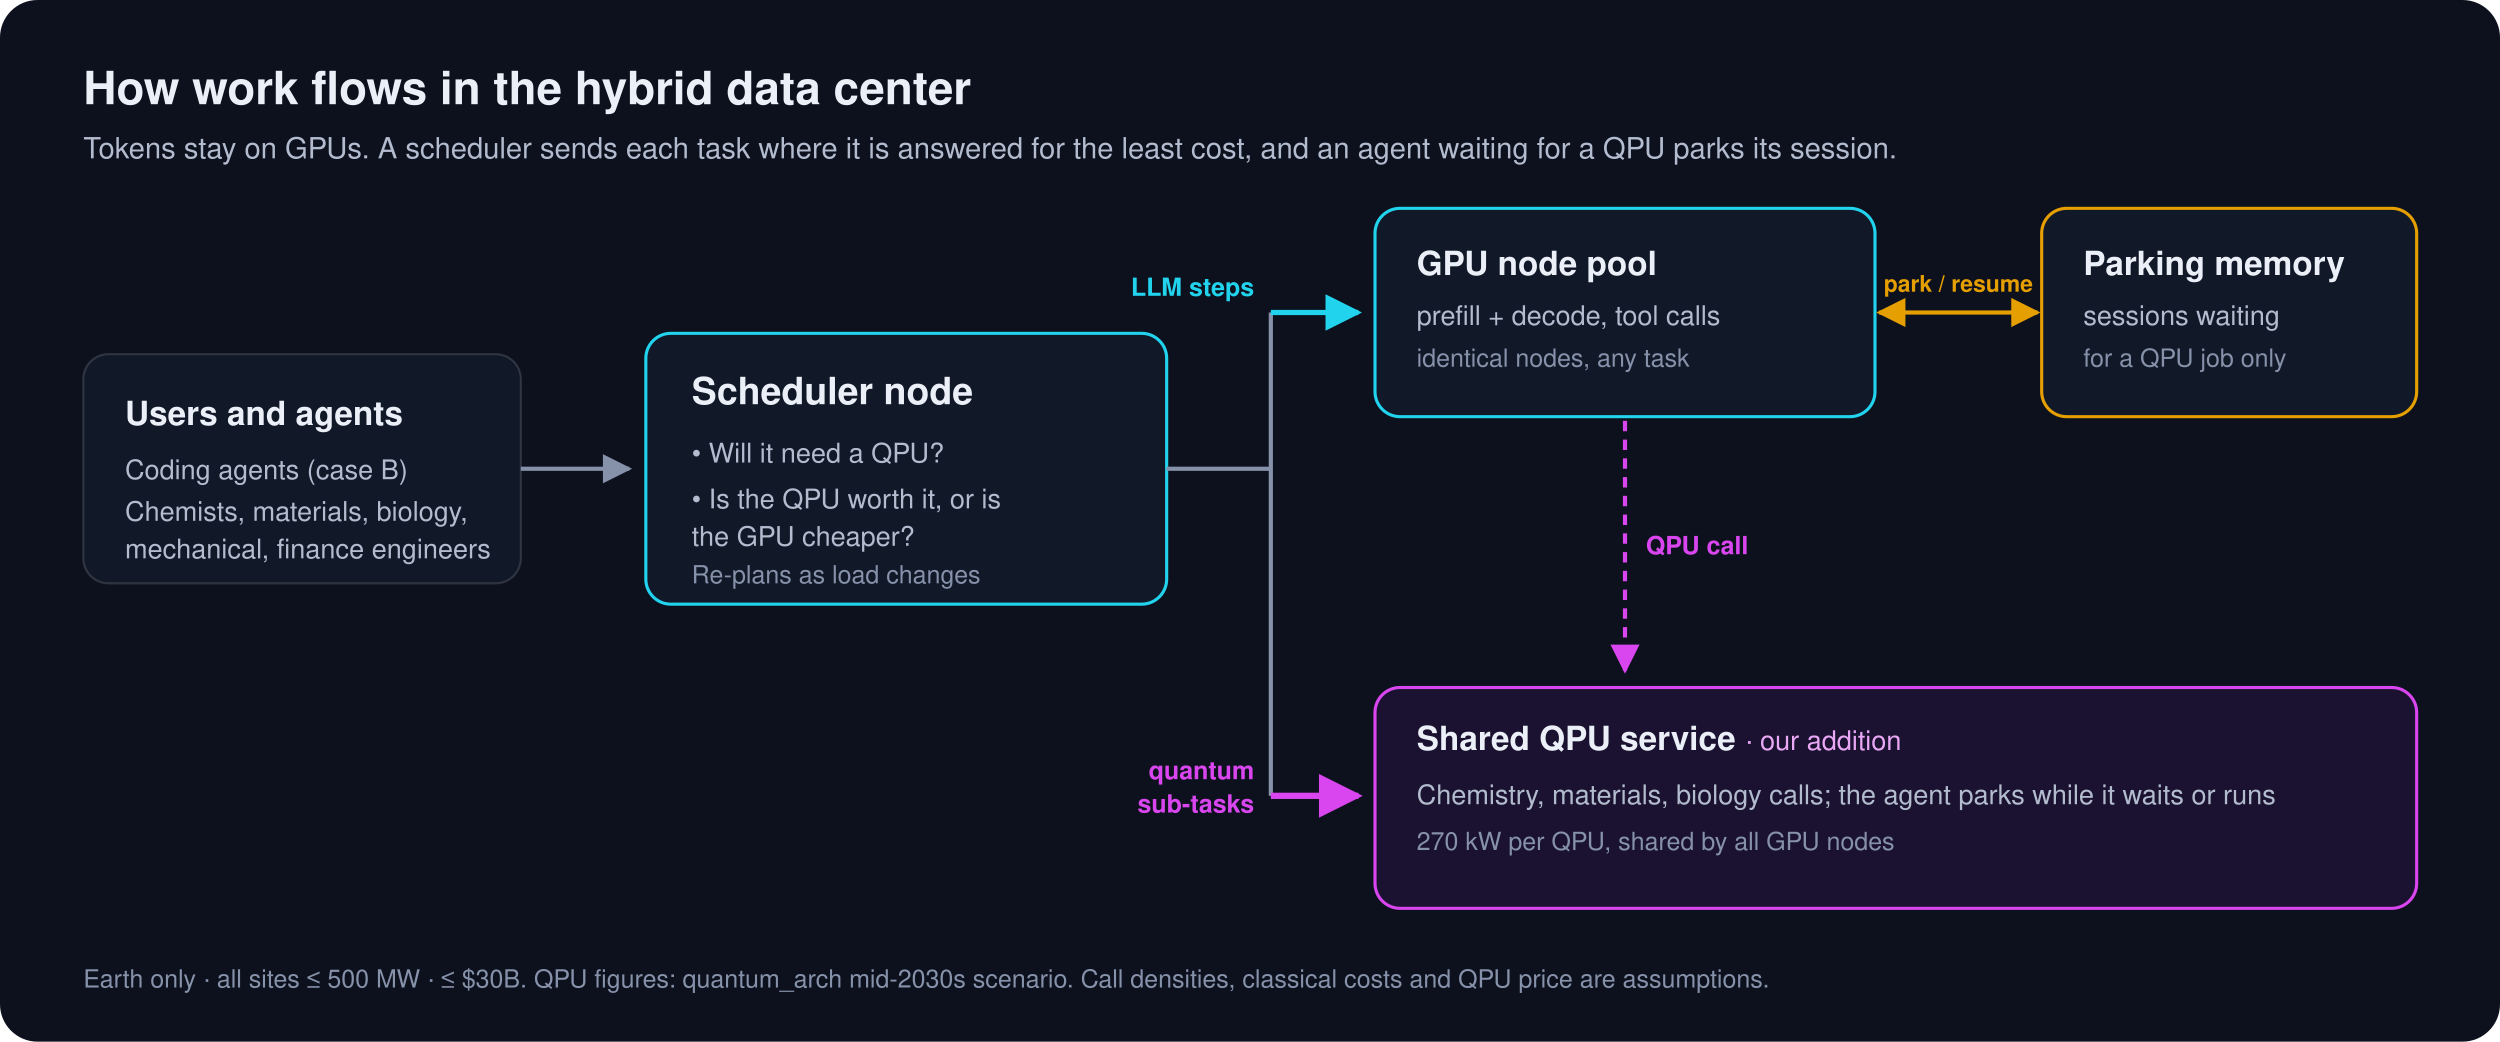
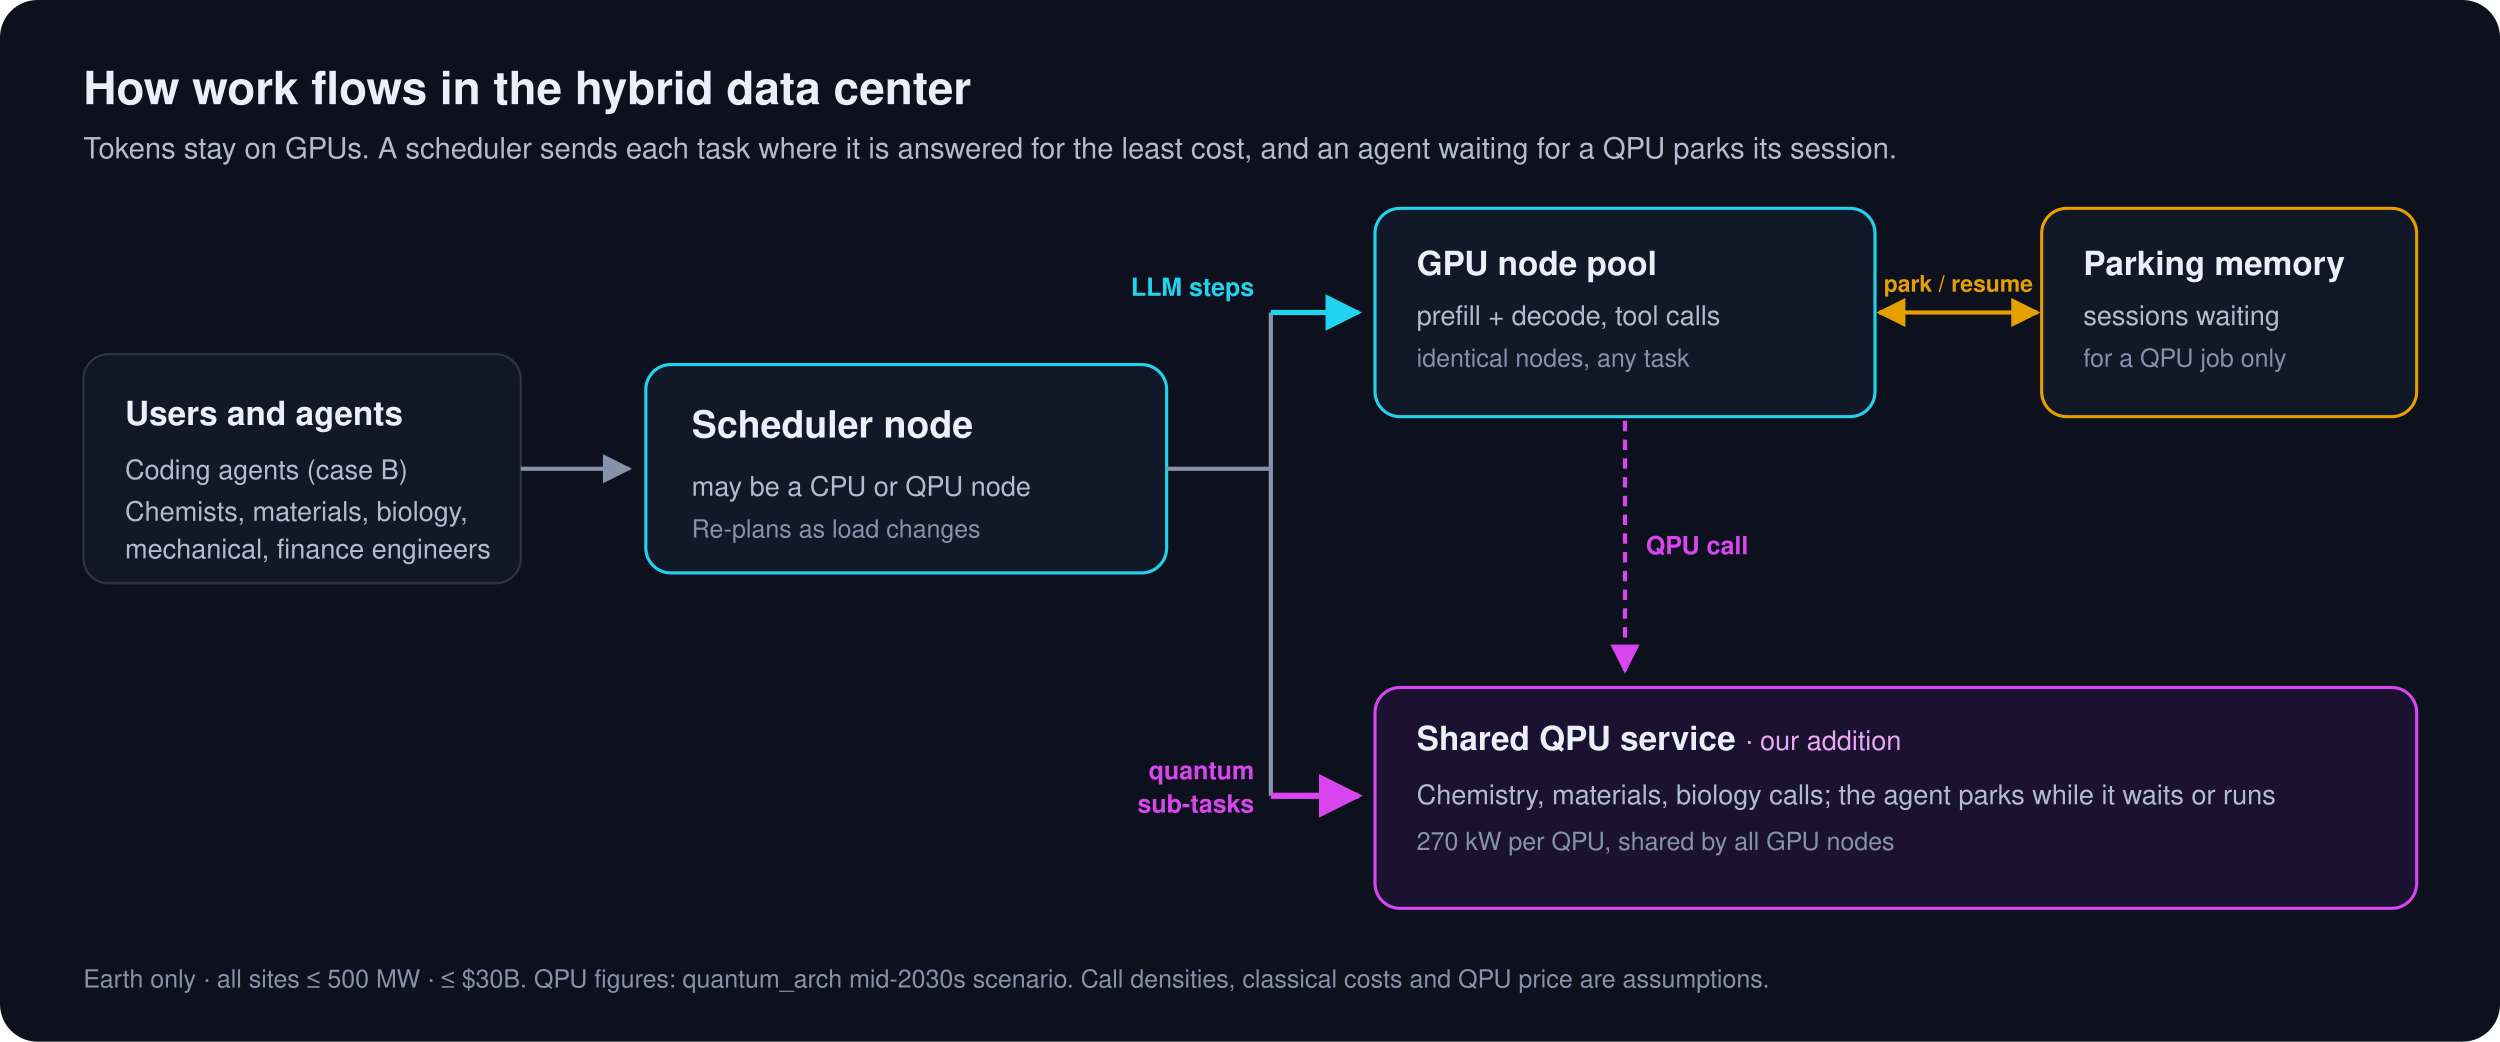
<svg xmlns="http://www.w3.org/2000/svg" viewBox="0 0 1200 500" width="1200" height="500" role="img" aria-labelledby="t d" font-family="system-ui, -apple-system, 'Segoe UI', Helvetica, Arial, sans-serif">
  <defs>
    <marker id="a-cyan" viewBox="0 0 10 10" refX="9" refY="5" markerWidth="7" markerHeight="7" orient="auto-start-reverse">
      <path d="M0 0 L10 5 L0 10 z" fill="#22d3ee" />
    </marker>
    <marker id="a-grey" viewBox="0 0 10 10" refX="9" refY="5" markerWidth="7" markerHeight="7" orient="auto-start-reverse">
      <path d="M0 0 L10 5 L0 10 z" fill="#8691aa" />
    </marker>
    <marker id="a-mag" viewBox="0 0 10 10" refX="9" refY="5" markerWidth="7" markerHeight="7" orient="auto-start-reverse">
      <path d="M0 0 L10 5 L0 10 z" fill="#d946ef" />
    </marker>
    <marker id="a-amb" viewBox="0 0 10 10" refX="9" refY="5" markerWidth="7" markerHeight="7" orient="auto-start-reverse">
      <path d="M0 0 L10 5 L0 10 z" fill="#e69f00" />
    </marker>
  </defs>
  <rect width="1200" height="500" rx="18" fill="#0c111d" />
  <text x="40" y="50" fill="#ebeff7" font-size="22" font-weight="700">How work flows in the hybrid data center</text>
  <text x="40" y="76" fill="#b3bccf" font-size="14">Tokens stay on GPUs. A scheduler sends each task where it is answered for the least cost, and an agent waiting for a QPU parks its session.</text>
  <rect x="40" y="170" width="210" height="110" rx="12" fill="#111828" stroke="rgba(255,255,255,0.14)" />
  <text x="60" y="204" fill="#ebeff7" font-size="16" font-weight="650">Users and agents</text>
  <text x="60" y="230" fill="#b3bccf" font-size="13">Coding agents (case B)</text>
  <text x="60" y="250" fill="#b3bccf" font-size="13">Chemists, materials, biology,</text>
  <text x="60" y="268" fill="#b3bccf" font-size="13">mechanical, finance engineers</text>
  <path d="M250 225 H302" stroke="#8691aa" stroke-width="2" fill="none" marker-end="url(#a-grey)" />
-   <rect x="310" y="160" width="250" height="130" rx="12" fill="#111828" stroke="#22d3ee" stroke-width="1.5" />
-   <text x="332" y="194" fill="#ebeff7" font-size="18" font-weight="700">Scheduler node</text>
-   <text x="332" y="222" fill="#b3bccf" font-size="13">• Will it need a QPU?</text>
-   <text x="332" y="244" fill="#b3bccf" font-size="13">• Is the QPU worth it, or is</text>
-   <text x="332" y="262" fill="#b3bccf" font-size="13">  the GPU cheaper?</text>
-   <text x="332" y="280" fill="#8691aa" font-size="12">Re-plans as load changes</text>
+   <rect x="310" y="175" width="250" height="100" rx="12" fill="#111828" stroke="#22d3ee" stroke-width="1.5" />
+   <text x="332" y="210" fill="#ebeff7" font-size="18" font-weight="700">Scheduler node</text>
+   <text x="332" y="238" fill="#b3bccf" font-size="13">may be a CPU or QPU node</text>
+   <text x="332" y="258" fill="#8691aa" font-size="12">Re-plans as load changes</text>
  <path d="M560 225 H610" stroke="#8691aa" stroke-width="2" fill="none" />
  <path d="M610 150 V382" stroke="#8691aa" stroke-width="2" fill="none" />
  <path d="M610 150 H652" stroke="#22d3ee" stroke-width="2.5" fill="none" marker-end="url(#a-cyan)" />
  <text x="602" y="142" fill="#22d3ee" font-size="12" font-weight="600" text-anchor="end">LLM steps</text>
  <path d="M610 382 H652" stroke="#d946ef" stroke-width="3" fill="none" marker-end="url(#a-mag)" />
  <text x="602" y="374" fill="#d946ef" font-size="12" font-weight="600" text-anchor="end">quantum</text>
  <text x="602" y="390" fill="#d946ef" font-size="12" font-weight="600" text-anchor="end">sub-tasks</text>
  <rect x="660" y="100" width="240" height="100" rx="12" fill="#111828" stroke="#22d3ee" stroke-width="1.5" />
  <text x="680" y="132" fill="#ebeff7" font-size="16" font-weight="650">GPU node pool</text>
  <text x="680" y="156" fill="#b3bccf" font-size="13">prefill + decode, tool calls</text>
  <text x="680" y="176" fill="#8691aa" font-size="12">identical nodes, any task</text>
  <rect x="980" y="100" width="180" height="100" rx="12" fill="#111828" stroke="#e69f00" stroke-width="1.5" />
  <text x="1000" y="132" fill="#ebeff7" font-size="16" font-weight="650">Parking memory</text>
  <text x="1000" y="156" fill="#b3bccf" font-size="13">sessions waiting</text>
  <text x="1000" y="176" fill="#8691aa" font-size="12">for a QPU job only</text>
  <path d="M902 150 H978" stroke="#e69f00" stroke-width="2" fill="none" marker-start="url(#a-amb)" marker-end="url(#a-amb)" />
  <text x="940" y="140" fill="#e69f00" font-size="11" font-weight="600" text-anchor="middle">park / resume</text>
  <path d="M780 202 V322" stroke="#d946ef" stroke-width="2" stroke-dasharray="5 4" fill="none" marker-end="url(#a-mag)" />
  <text x="790" y="266" fill="#d946ef" font-size="12" font-weight="600">QPU call</text>
  <rect x="660" y="330" width="500" height="106" rx="12" fill="#1a1230" stroke="#d946ef" stroke-width="1.5" />
  <text x="680" y="360" fill="#ebeff7" font-size="16" font-weight="650">Shared QPU service <tspan fill="#e9a8f5" font-weight="400" font-size="13">· our addition</tspan>
  </text>
  <text x="680" y="386" fill="#b3bccf" font-size="13">Chemistry, materials, biology calls; the agent parks while it waits or runs</text>
  <text x="680" y="408" fill="#8691aa" font-size="12">270 kW per QPU, shared by all GPU nodes</text>
  <text x="40" y="474" fill="#8691aa" font-size="12">Earth only · all sites ≤ 500 MW · ≤ $30B. QPU figures: quantum_arch mid-2030s scenario. Call densities, classical costs and QPU price are assumptions.</text>
</svg>
